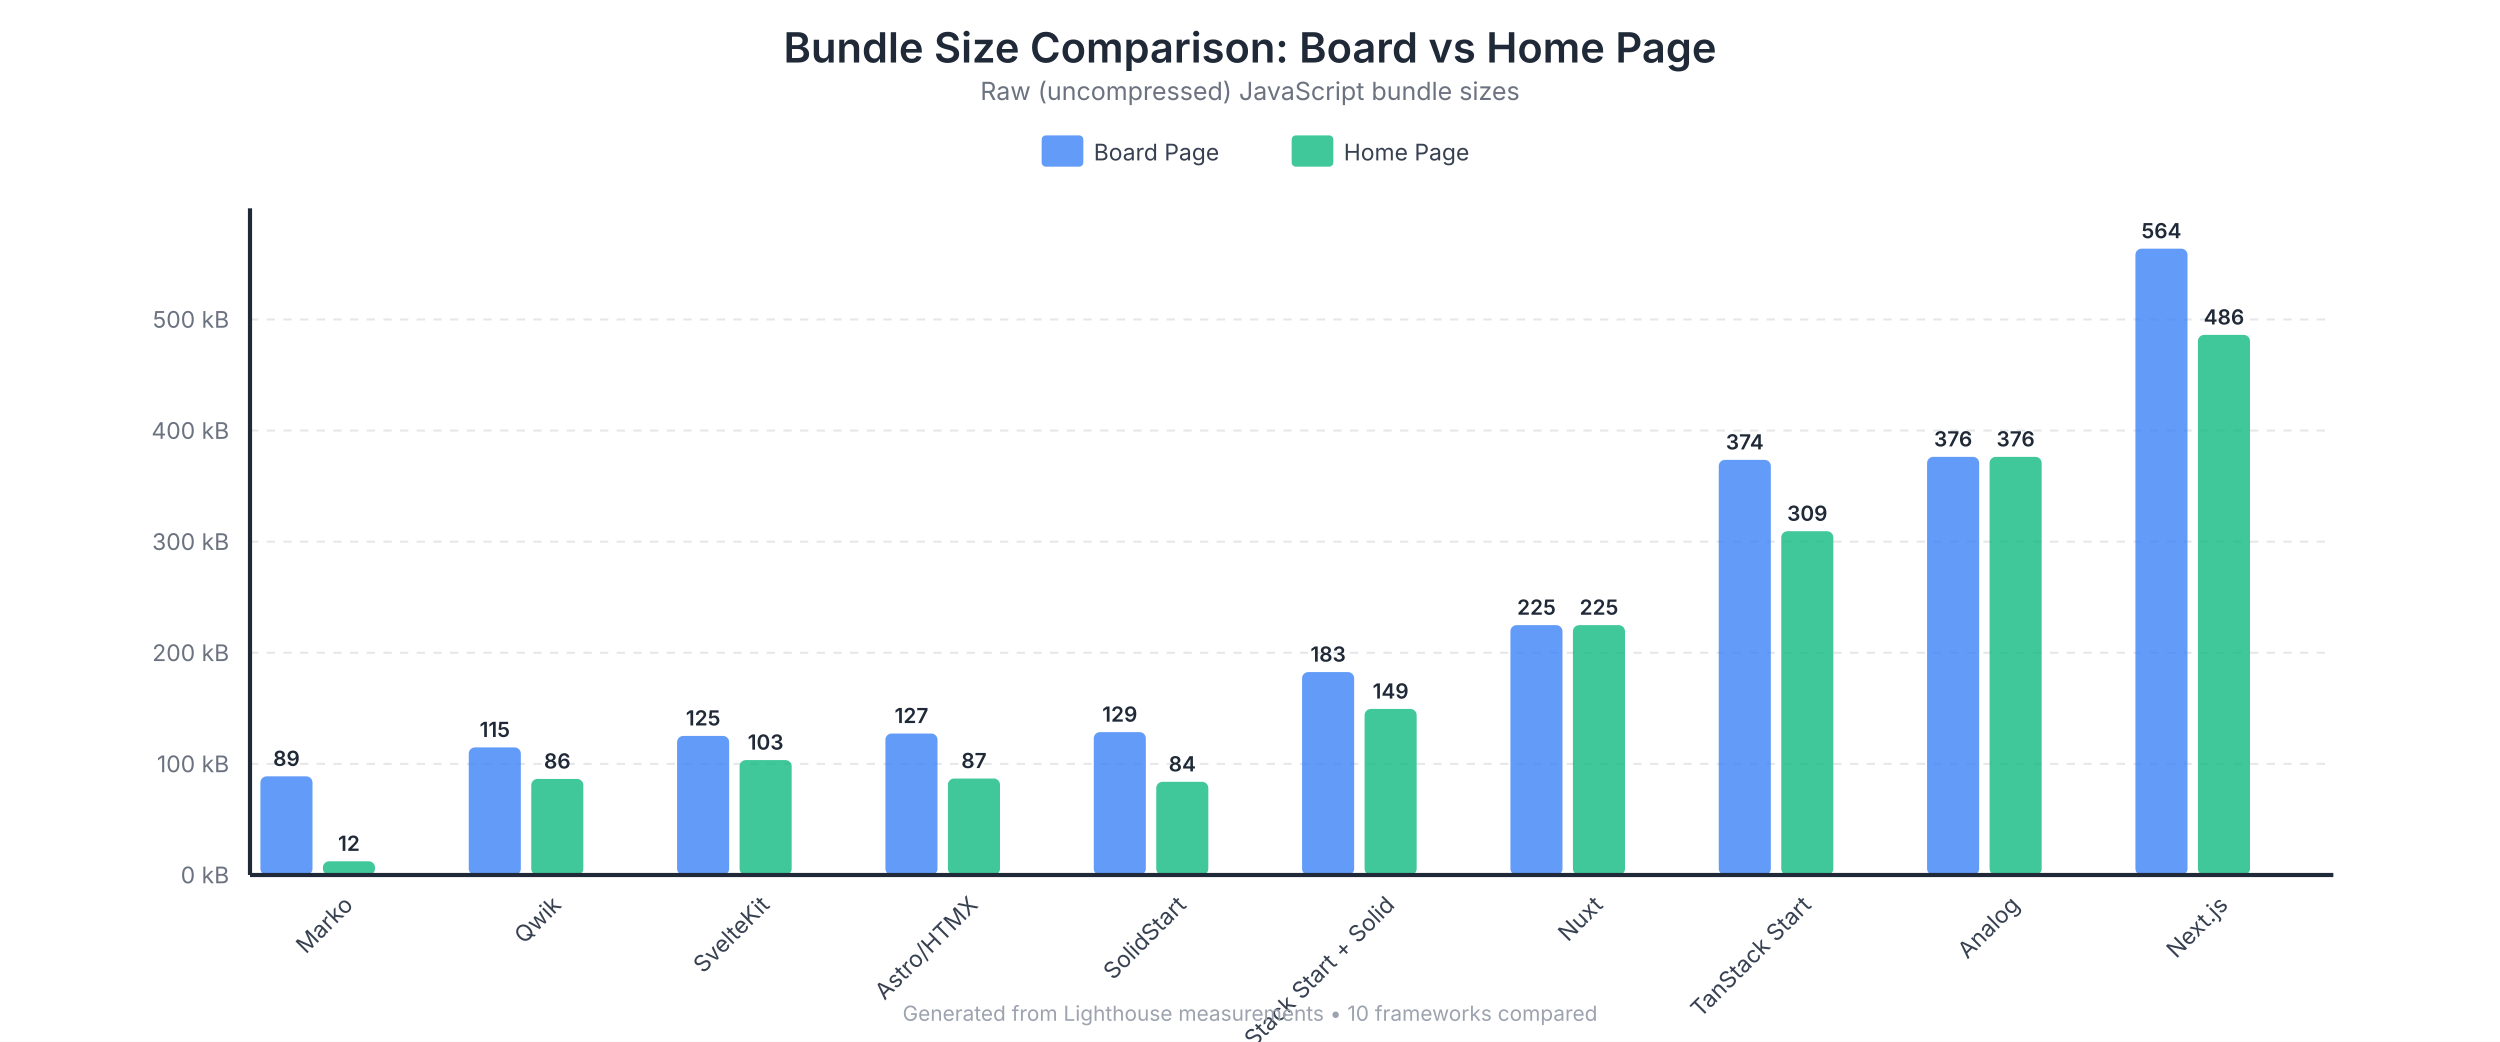
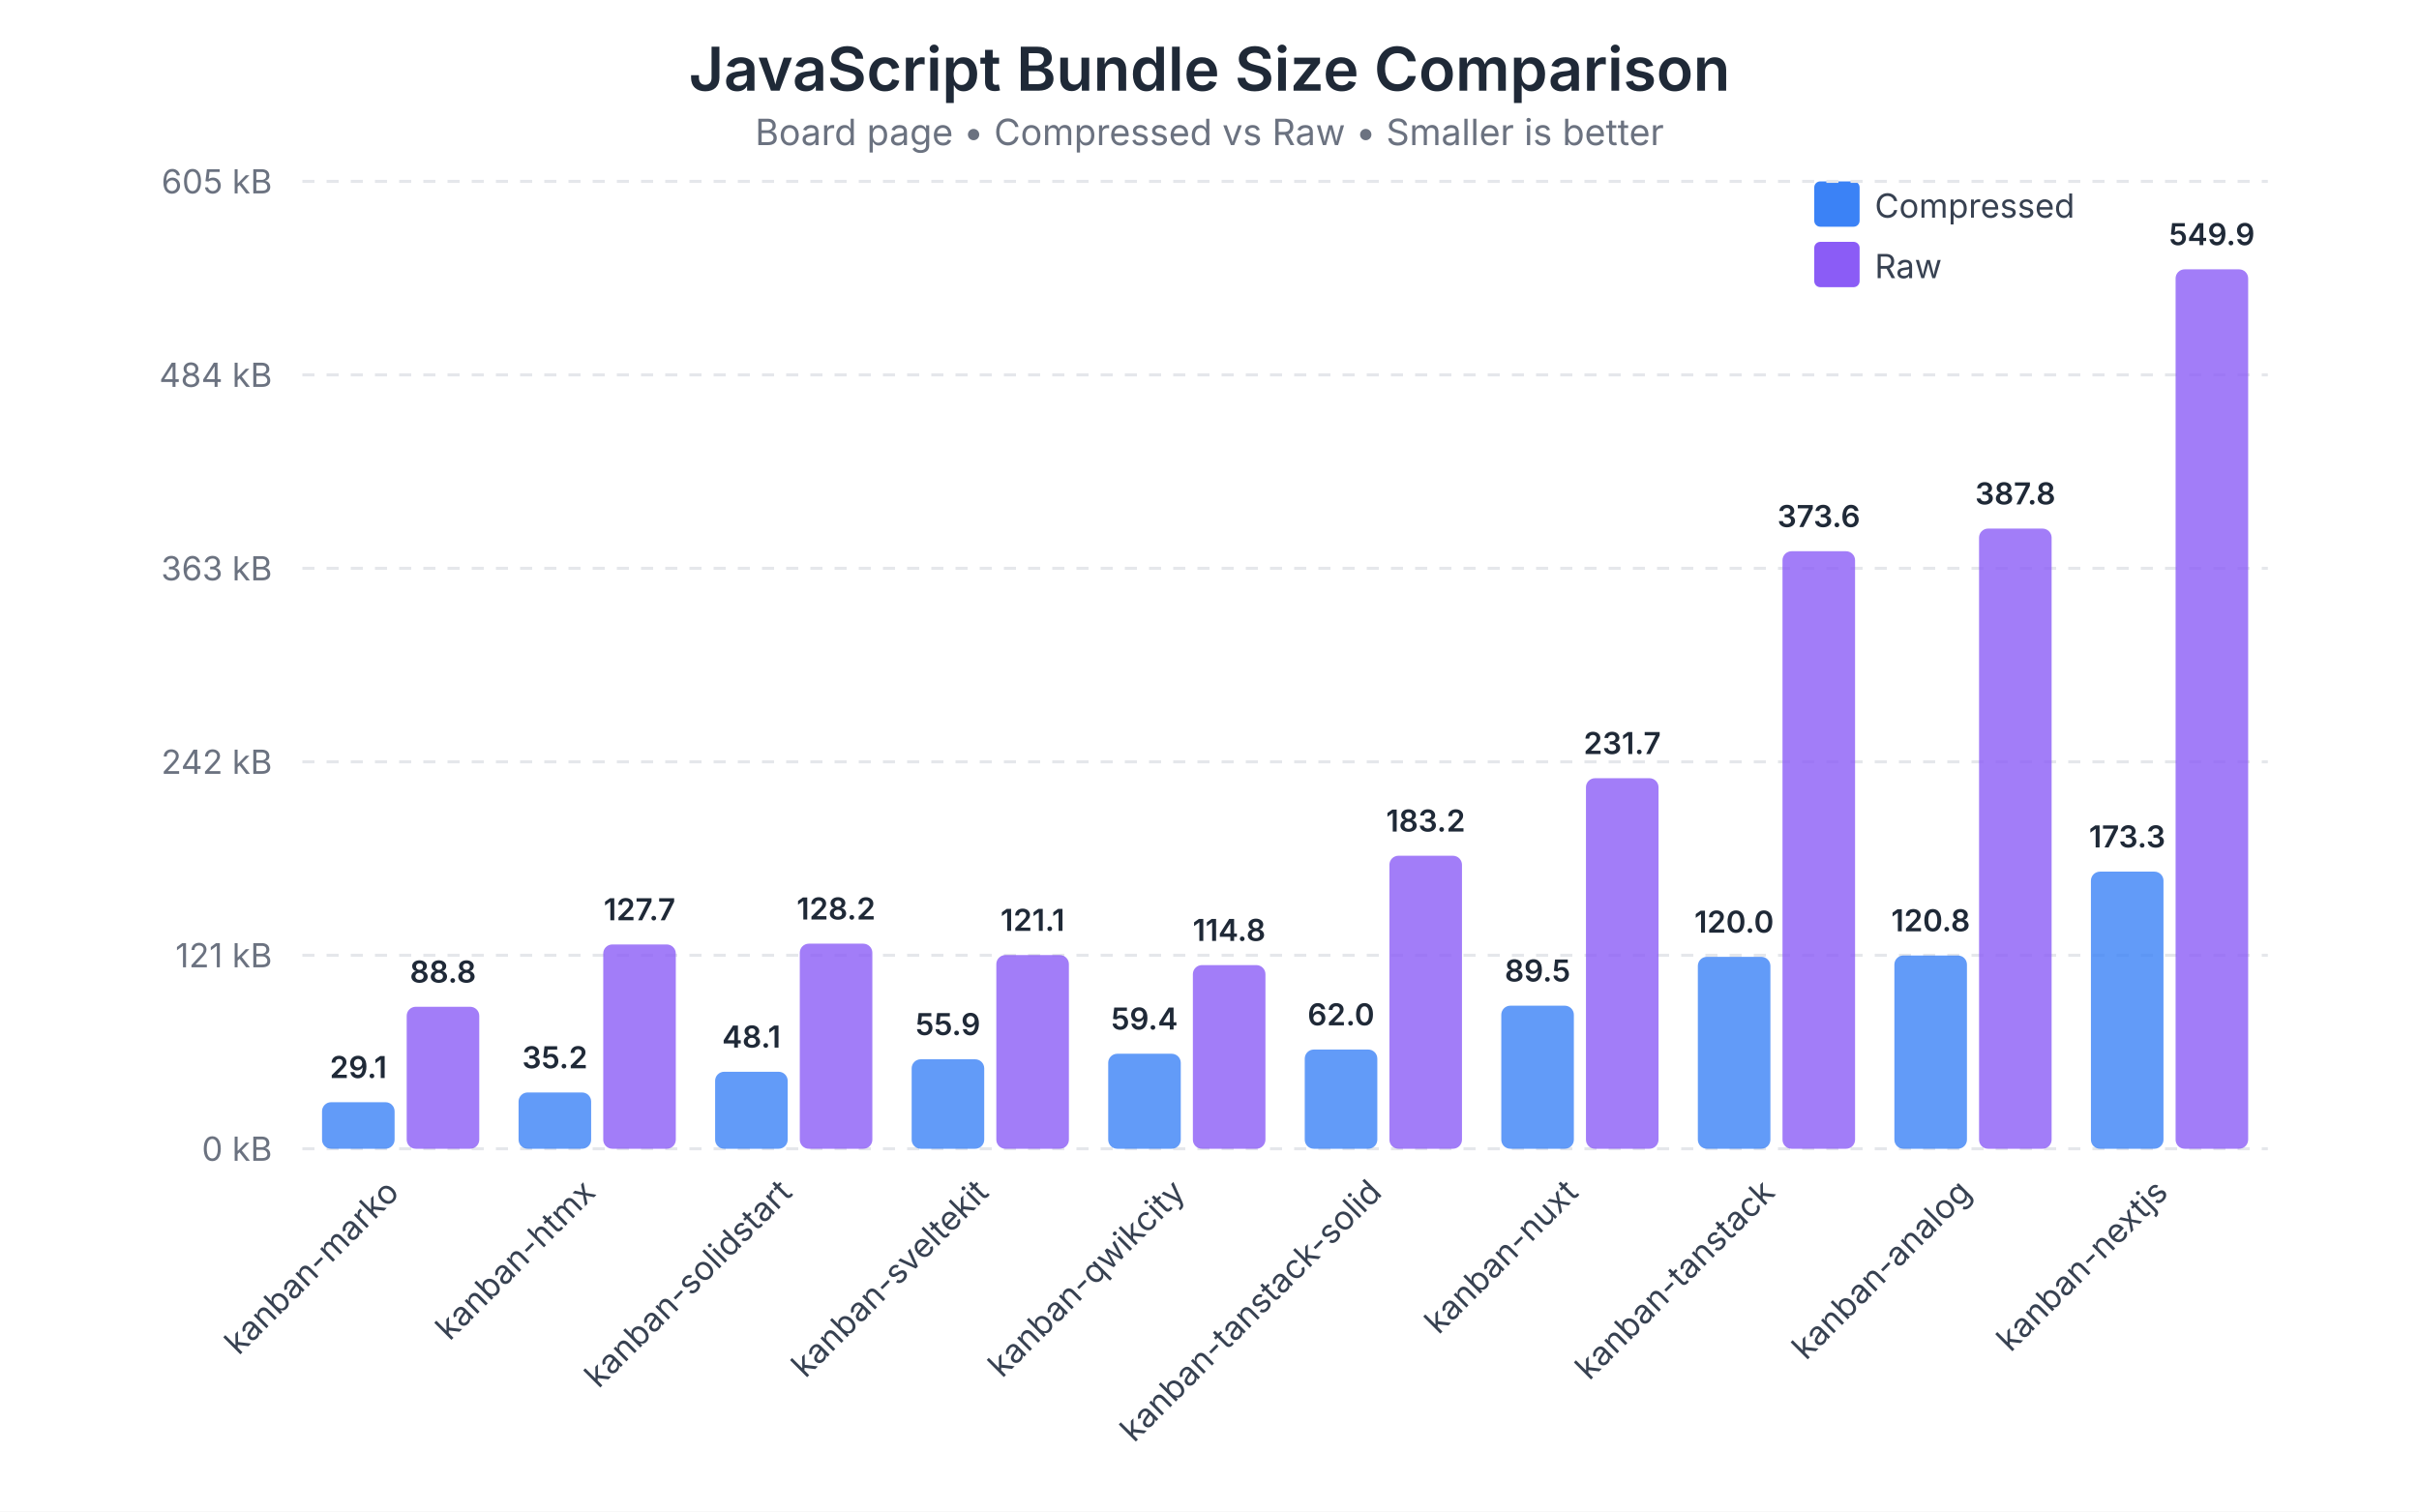
- <svg xmlns="http://www.w3.org/2000/svg" viewBox="0 0 1200 500" font-family="system-ui, -apple-system, sans-serif">
-   <rect width="1200" height="500" fill="#ffffff" />
-   <text x="600.0" y="30" text-anchor="middle" font-size="20" font-weight="600" fill="#1f2937">
-     Bundle Size Comparison: Board vs Home Page
+ <svg xmlns="http://www.w3.org/2000/svg" viewBox="0 0 800 500" font-family="system-ui, -apple-system, sans-serif">
+   <rect width="800" height="500" fill="#ffffff" />
+   <text x="400" y="30" text-anchor="middle" font-size="20" font-weight="600" fill="#1f2937">
+     JavaScript Bundle Size Comparison
  </text>
-   <text x="600.0" y="48" text-anchor="middle" font-size="12" fill="#6b7280">
-     Raw (uncompressed) JavaScript bundle sizes
+   <text x="400" y="48" text-anchor="middle" font-size="12" fill="#6b7280">
+     Board page • Compressed vs Raw • Smaller is better
  </text>
-   <g transform="translate(120, 100)">
-     <line x1="0" y1="320.0" x2="1000" y2="320.0" stroke="#e5e7eb" stroke-width="1" stroke-dasharray="4,4" />
-     <text x="-10" y="320.0" text-anchor="end" dominant-baseline="middle" font-size="11" fill="#6b7280">0 kB</text>
-     <line x1="0" y1="266.667" x2="1000" y2="266.667" stroke="#e5e7eb" stroke-width="1" stroke-dasharray="4,4" />
-     <text x="-10" y="266.667" text-anchor="end" dominant-baseline="middle" font-size="11" fill="#6b7280">100 kB</text>
-     <line x1="0" y1="213.333" x2="1000" y2="213.333" stroke="#e5e7eb" stroke-width="1" stroke-dasharray="4,4" />
-     <text x="-10" y="213.333" text-anchor="end" dominant-baseline="middle" font-size="11" fill="#6b7280">200 kB</text>
-     <line x1="0" y1="160.0" x2="1000" y2="160.0" stroke="#e5e7eb" stroke-width="1" stroke-dasharray="4,4" />
-     <text x="-10" y="160.0" text-anchor="end" dominant-baseline="middle" font-size="11" fill="#6b7280">300 kB</text>
-     <line x1="0" y1="106.667" x2="1000" y2="106.667" stroke="#e5e7eb" stroke-width="1" stroke-dasharray="4,4" />
-     <text x="-10" y="106.667" text-anchor="end" dominant-baseline="middle" font-size="11" fill="#6b7280">400 kB</text>
-     <line x1="0" y1="53.333" x2="1000" y2="53.333" stroke="#e5e7eb" stroke-width="1" stroke-dasharray="4,4" />
-     <text x="-10" y="53.333" text-anchor="end" dominant-baseline="middle" font-size="11" fill="#6b7280">500 kB</text>
-     <rect x="5.0" y="272.648" width="25.0" height="47.352" fill="#3b82f6" opacity="0.8" rx="3" />
-     <text x="17.5" y="267.648" text-anchor="middle" font-size="10" font-weight="600" fill="#1f2937">89</text>
-     <rect x="35.0" y="313.412" width="25.0" height="6.588" fill="#10b981" opacity="0.8" rx="3" />
-     <text x="47.5" y="308.412" text-anchor="middle" font-size="10" font-weight="600" fill="#1f2937">12</text>
-     <text x="50.0" y="335" text-anchor="end" font-size="11" fill="#374151" transform="rotate(-45, 50.0, 335)">Marko</text>
-     <rect x="105.0" y="258.752" width="25.0" height="61.248" fill="#3b82f6" opacity="0.8" rx="3" />
-     <text x="117.5" y="253.752" text-anchor="middle" font-size="10" font-weight="600" fill="#1f2937">115</text>
-     <rect x="135.0" y="273.883" width="25.0" height="46.117" fill="#10b981" opacity="0.8" rx="3" />
-     <text x="147.5" y="268.883" text-anchor="middle" font-size="10" font-weight="600" fill="#1f2937">86</text>
-     <text x="150.0" y="335" text-anchor="end" font-size="11" fill="#374151" transform="rotate(-45, 150.0, 335)">Qwik</text>
-     <rect x="205.0" y="253.233" width="25.0" height="66.767" fill="#3b82f6" opacity="0.8" rx="3" />
-     <text x="217.5" y="248.233" text-anchor="middle" font-size="10" font-weight="600" fill="#1f2937">125</text>
-     <rect x="235.0" y="264.836" width="25.0" height="55.164" fill="#10b981" opacity="0.8" rx="3" />
-     <text x="247.5" y="259.836" text-anchor="middle" font-size="10" font-weight="600" fill="#1f2937">103</text>
-     <text x="250.0" y="335" text-anchor="end" font-size="11" fill="#374151" transform="rotate(-45, 250.0, 335)">SvelteKit</text>
-     <rect x="305.0" y="252.08" width="25.0" height="67.92" fill="#3b82f6" opacity="0.8" rx="3" />
-     <text x="317.5" y="247.08" text-anchor="middle" font-size="10" font-weight="600" fill="#1f2937">127</text>
-     <rect x="335.0" y="273.68" width="25.0" height="46.32" fill="#10b981" opacity="0.8" rx="3" />
-     <text x="347.5" y="268.68" text-anchor="middle" font-size="10" font-weight="600" fill="#1f2937">87</text>
-     <text x="350.0" y="335" text-anchor="end" font-size="11" fill="#374151" transform="rotate(-45, 350.0, 335)">Astro/HTMX</text>
-     <rect x="405.0" y="251.41" width="25.0" height="68.59" fill="#3b82f6" opacity="0.8" rx="3" />
-     <text x="417.5" y="246.41" text-anchor="middle" font-size="10" font-weight="600" fill="#1f2937">129</text>
-     <rect x="435.0" y="275.261" width="25.0" height="44.739" fill="#10b981" opacity="0.8" rx="3" />
-     <text x="447.5" y="270.261" text-anchor="middle" font-size="10" font-weight="600" fill="#1f2937">84</text>
-     <text x="450.0" y="335" text-anchor="end" font-size="11" fill="#374151" transform="rotate(-45, 450.0, 335)">SolidStart</text>
-     <rect x="505.0" y="222.592" width="25.0" height="97.408" fill="#3b82f6" opacity="0.8" rx="3" />
-     <text x="517.5" y="217.592" text-anchor="middle" font-size="10" font-weight="600" fill="#1f2937">183</text>
-     <rect x="535.0" y="240.303" width="25.0" height="79.697" fill="#10b981" opacity="0.8" rx="3" />
-     <text x="547.5" y="235.303" text-anchor="middle" font-size="10" font-weight="600" fill="#1f2937">149</text>
-     <text x="550.0" y="335" text-anchor="end" font-size="11" fill="#374151" transform="rotate(-45, 550.0, 335)">TanStack Start + Solid</text>
-     <rect x="605.0" y="200.065" width="25.0" height="119.935" fill="#3b82f6" opacity="0.8" rx="3" />
-     <text x="617.5" y="195.065" text-anchor="middle" font-size="10" font-weight="600" fill="#1f2937">225</text>
-     <rect x="635.0" y="200.065" width="25.0" height="119.935" fill="#10b981" opacity="0.8" rx="3" />
-     <text x="647.5" y="195.065" text-anchor="middle" font-size="10" font-weight="600" fill="#1f2937">225</text>
-     <text x="650.0" y="335" text-anchor="end" font-size="11" fill="#374151" transform="rotate(-45, 650.0, 335)">Nuxt</text>
-     <rect x="705.0" y="120.724" width="25.0" height="199.276" fill="#3b82f6" opacity="0.8" rx="3" />
-     <text x="717.5" y="115.724" text-anchor="middle" font-size="10" font-weight="600" fill="#1f2937">374</text>
-     <rect x="735.0" y="154.989" width="25.0" height="165.011" fill="#10b981" opacity="0.8" rx="3" />
-     <text x="747.5" y="149.989" text-anchor="middle" font-size="10" font-weight="600" fill="#1f2937">309</text>
-     <text x="750.0" y="335" text-anchor="end" font-size="11" fill="#374151" transform="rotate(-45, 750.0, 335)">TanStack Start</text>
-     <rect x="805.0" y="119.283" width="25.0" height="200.717" fill="#3b82f6" opacity="0.8" rx="3" />
-     <text x="817.5" y="114.283" text-anchor="middle" font-size="10" font-weight="600" fill="#1f2937">376</text>
-     <rect x="835.0" y="119.283" width="25.0" height="200.717" fill="#10b981" opacity="0.8" rx="3" />
-     <text x="847.5" y="114.283" text-anchor="middle" font-size="10" font-weight="600" fill="#1f2937">376</text>
-     <text x="850.0" y="335" text-anchor="end" font-size="11" fill="#374151" transform="rotate(-45, 850.0, 335)">Analog</text>
-     <rect x="905.0" y="19.348" width="25.0" height="300.652" fill="#3b82f6" opacity="0.8" rx="3" />
-     <text x="917.5" y="14.348" text-anchor="middle" font-size="10" font-weight="600" fill="#1f2937">564</text>
-     <rect x="935.0" y="60.752" width="25.0" height="259.248" fill="#10b981" opacity="0.8" rx="3" />
-     <text x="947.5" y="55.752" text-anchor="middle" font-size="10" font-weight="600" fill="#1f2937">486</text>
-     <text x="950.0" y="335" text-anchor="end" font-size="11" fill="#374151" transform="rotate(-45, 950.0, 335)">Next.js</text>
-     <line x1="0" y1="320" x2="1000" y2="320" stroke="#1f2937" stroke-width="2" />
-     <line x1="0" y1="0" x2="0" y2="320" stroke="#1f2937" stroke-width="2" />
+   <rect x="600" y="60" width="15" height="15" fill="#3b82f6" rx="2" />
+   <text x="620" y="72" font-size="11" fill="#374151">Compressed</text>
+   <rect x="600" y="80" width="15" height="15" fill="#8b5cf6" rx="2" />
+   <text x="620" y="92" font-size="11" fill="#374151">Raw</text>
+   <g transform="translate(100, 60)">
+     <line x1="0" y1="320" x2="650" y2="320" stroke="#e5e7eb" stroke-width="1" stroke-dasharray="4,4" />
+     <text x="-10" y="320" text-anchor="end" dominant-baseline="middle" font-size="11" fill="#6b7280">0 kB</text>
+     <line x1="0" y1="256" x2="650" y2="256" stroke="#e5e7eb" stroke-width="1" stroke-dasharray="4,4" />
+     <text x="-10" y="256" text-anchor="end" dominant-baseline="middle" font-size="11" fill="#6b7280">121 kB</text>
+     <line x1="0" y1="192" x2="650" y2="192" stroke="#e5e7eb" stroke-width="1" stroke-dasharray="4,4" />
+     <text x="-10" y="192" text-anchor="end" dominant-baseline="middle" font-size="11" fill="#6b7280">242 kB</text>
+     <line x1="0" y1="128" x2="650" y2="128" stroke="#e5e7eb" stroke-width="1" stroke-dasharray="4,4" />
+     <text x="-10" y="128" text-anchor="end" dominant-baseline="middle" font-size="11" fill="#6b7280">363 kB</text>
+     <line x1="0" y1="64" x2="650" y2="64" stroke="#e5e7eb" stroke-width="1" stroke-dasharray="4,4" />
+     <text x="-10" y="64" text-anchor="end" dominant-baseline="middle" font-size="11" fill="#6b7280">484 kB</text>
+     <line x1="0" y1="0" x2="650" y2="0" stroke="#e5e7eb" stroke-width="1" stroke-dasharray="4,4" />
+     <text x="-10" y="0" text-anchor="end" dominant-baseline="middle" font-size="11" fill="#6b7280">605 kB</text>
+     <rect x="6.5" y="304.605" width="24" height="15.395" fill="#3b82f6" opacity="0.8" rx="3" />
+     <text x="18.5" y="296.605" text-anchor="middle" font-size="10" font-weight="600" fill="#1f2937">29.1</text>
+     <rect x="34.5" y="273.032" width="24" height="46.968" fill="#8b5cf6" opacity="0.8" rx="3" />
+     <text x="46.5" y="265.032" text-anchor="middle" font-size="10" font-weight="600" fill="#1f2937">88.8</text>
+     <text x="32.5" y="335" text-anchor="end" font-size="11" fill="#374151" transform="rotate(-45, 32.5, 335)">kanban-marko</text>
+     <rect x="71.5" y="301.382" width="24" height="18.618" fill="#3b82f6" opacity="0.8" rx="3" />
+     <text x="83.5" y="293.382" text-anchor="middle" font-size="10" font-weight="600" fill="#1f2937">35.2</text>
+     <rect x="99.5" y="252.423" width="24" height="67.577" fill="#8b5cf6" opacity="0.8" rx="3" />
+     <text x="111.5" y="244.423" text-anchor="middle" font-size="10" font-weight="600" fill="#1f2937">127.7</text>
+     <text x="97.5" y="335" text-anchor="end" font-size="11" fill="#374151" transform="rotate(-45, 97.5, 335)">kanban-htmx</text>
+     <rect x="136.5" y="294.53" width="24" height="25.47" fill="#3b82f6" opacity="0.8" rx="3" />
+     <text x="148.5" y="286.53" text-anchor="middle" font-size="10" font-weight="600" fill="#1f2937">48.1</text>
+     <rect x="164.5" y="252.159" width="24" height="67.841" fill="#8b5cf6" opacity="0.8" rx="3" />
+     <text x="176.5" y="244.159" text-anchor="middle" font-size="10" font-weight="600" fill="#1f2937">128.2</text>
+     <text x="162.5" y="335" text-anchor="end" font-size="11" fill="#374151" transform="rotate(-45, 162.5, 335)">kanban-solidstart</text>
+     <rect x="201.5" y="290.403" width="24" height="29.597" fill="#3b82f6" opacity="0.8" rx="3" />
+     <text x="213.5" y="282.403" text-anchor="middle" font-size="10" font-weight="600" fill="#1f2937">55.9</text>
+     <rect x="229.5" y="255.929" width="24" height="64.071" fill="#8b5cf6" opacity="0.8" rx="3" />
+     <text x="241.5" y="247.929" text-anchor="middle" font-size="10" font-weight="600" fill="#1f2937">121.1</text>
+     <text x="227.5" y="335" text-anchor="end" font-size="11" fill="#374151" transform="rotate(-45, 227.5, 335)">kanban-sveltekit</text>
+     <rect x="266.5" y="288.575" width="24" height="31.425" fill="#3b82f6" opacity="0.8" rx="3" />
+     <text x="278.5" y="280.575" text-anchor="middle" font-size="10" font-weight="600" fill="#1f2937">59.4</text>
+     <rect x="294.5" y="259.249" width="24" height="60.751" fill="#8b5cf6" opacity="0.8" rx="3" />
+     <text x="306.5" y="251.249" text-anchor="middle" font-size="10" font-weight="600" fill="#1f2937">114.8</text>
+     <text x="292.5" y="335" text-anchor="end" font-size="11" fill="#374151" transform="rotate(-45, 292.5, 335)">kanban-qwikcity</text>
+     <rect x="331.5" y="287.181" width="24" height="32.819" fill="#3b82f6" opacity="0.8" rx="3" />
+     <text x="343.5" y="279.181" text-anchor="middle" font-size="10" font-weight="600" fill="#1f2937">62.0</text>
+     <rect x="359.5" y="223.074" width="24" height="96.926" fill="#8b5cf6" opacity="0.8" rx="3" />
+     <text x="371.5" y="215.074" text-anchor="middle" font-size="10" font-weight="600" fill="#1f2937">183.2</text>
+     <text x="357.5" y="335" text-anchor="end" font-size="11" fill="#374151" transform="rotate(-45, 357.5, 335)">kanban-tanstack-solid</text>
+     <rect x="396.5" y="272.675" width="24" height="47.325" fill="#3b82f6" opacity="0.8" rx="3" />
+     <text x="408.5" y="264.675" text-anchor="middle" font-size="10" font-weight="600" fill="#1f2937">89.5</text>
+     <rect x="424.5" y="197.427" width="24" height="122.573" fill="#8b5cf6" opacity="0.8" rx="3" />
+     <text x="436.5" y="189.427" text-anchor="middle" font-size="10" font-weight="600" fill="#1f2937">231.7</text>
+     <text x="422.5" y="335" text-anchor="end" font-size="11" fill="#374151" transform="rotate(-45, 422.5, 335)">kanban-nuxt</text>
+     <rect x="461.5" y="256.52" width="24" height="63.48" fill="#3b82f6" opacity="0.8" rx="3" />
+     <text x="473.5" y="248.52" text-anchor="middle" font-size="10" font-weight="600" fill="#1f2937">120.0</text>
+     <rect x="489.5" y="122.342" width="24" height="197.658" fill="#8b5cf6" opacity="0.8" rx="3" />
+     <text x="501.5" y="114.342" text-anchor="middle" font-size="10" font-weight="600" fill="#1f2937">373.6</text>
+     <text x="487.5" y="335" text-anchor="end" font-size="11" fill="#374151" transform="rotate(-45, 487.5, 335)">kanban-tanstack</text>
+     <rect x="526.5" y="256.07" width="24" height="63.93" fill="#3b82f6" opacity="0.8" rx="3" />
+     <text x="538.5" y="248.07" text-anchor="middle" font-size="10" font-weight="600" fill="#1f2937">120.8</text>
+     <rect x="554.5" y="114.852" width="24" height="205.148" fill="#8b5cf6" opacity="0.8" rx="3" />
+     <text x="566.5" y="106.852" text-anchor="middle" font-size="10" font-weight="600" fill="#1f2937">387.8</text>
+     <text x="552.5" y="335" text-anchor="end" font-size="11" fill="#374151" transform="rotate(-45, 552.5, 335)">kanban-analog</text>
+     <rect x="591.5" y="228.33" width="24" height="91.67" fill="#3b82f6" opacity="0.8" rx="3" />
+     <text x="603.5" y="220.33" text-anchor="middle" font-size="10" font-weight="600" fill="#1f2937">173.3</text>
+     <rect x="619.5" y="29.091" width="24" height="290.909" fill="#8b5cf6" opacity="0.8" rx="3" />
+     <text x="631.5" y="21.091" text-anchor="middle" font-size="10" font-weight="600" fill="#1f2937">549.9</text>
+     <text x="617.5" y="335" text-anchor="end" font-size="11" fill="#374151" transform="rotate(-45, 617.5, 335)">kanban-nextjs</text>
  </g>
-   <rect x="500.0" y="65" width="20" height="15" fill="#3b82f6" opacity="0.8" rx="2" />
-   <text x="525.0" y="77" font-size="11" fill="#374151">Board Page</text>
-   <rect x="620.0" y="65" width="20" height="15" fill="#10b981" opacity="0.8" rx="2" />
-   <text x="645.0" y="77" font-size="11" fill="#374151">Home Page</text>
-   <text x="600.0" y="490" text-anchor="middle" font-size="10" fill="#9ca3af">
-     Generated from Lighthouse measurements • 10 frameworks compared
-   </text>
</svg>
